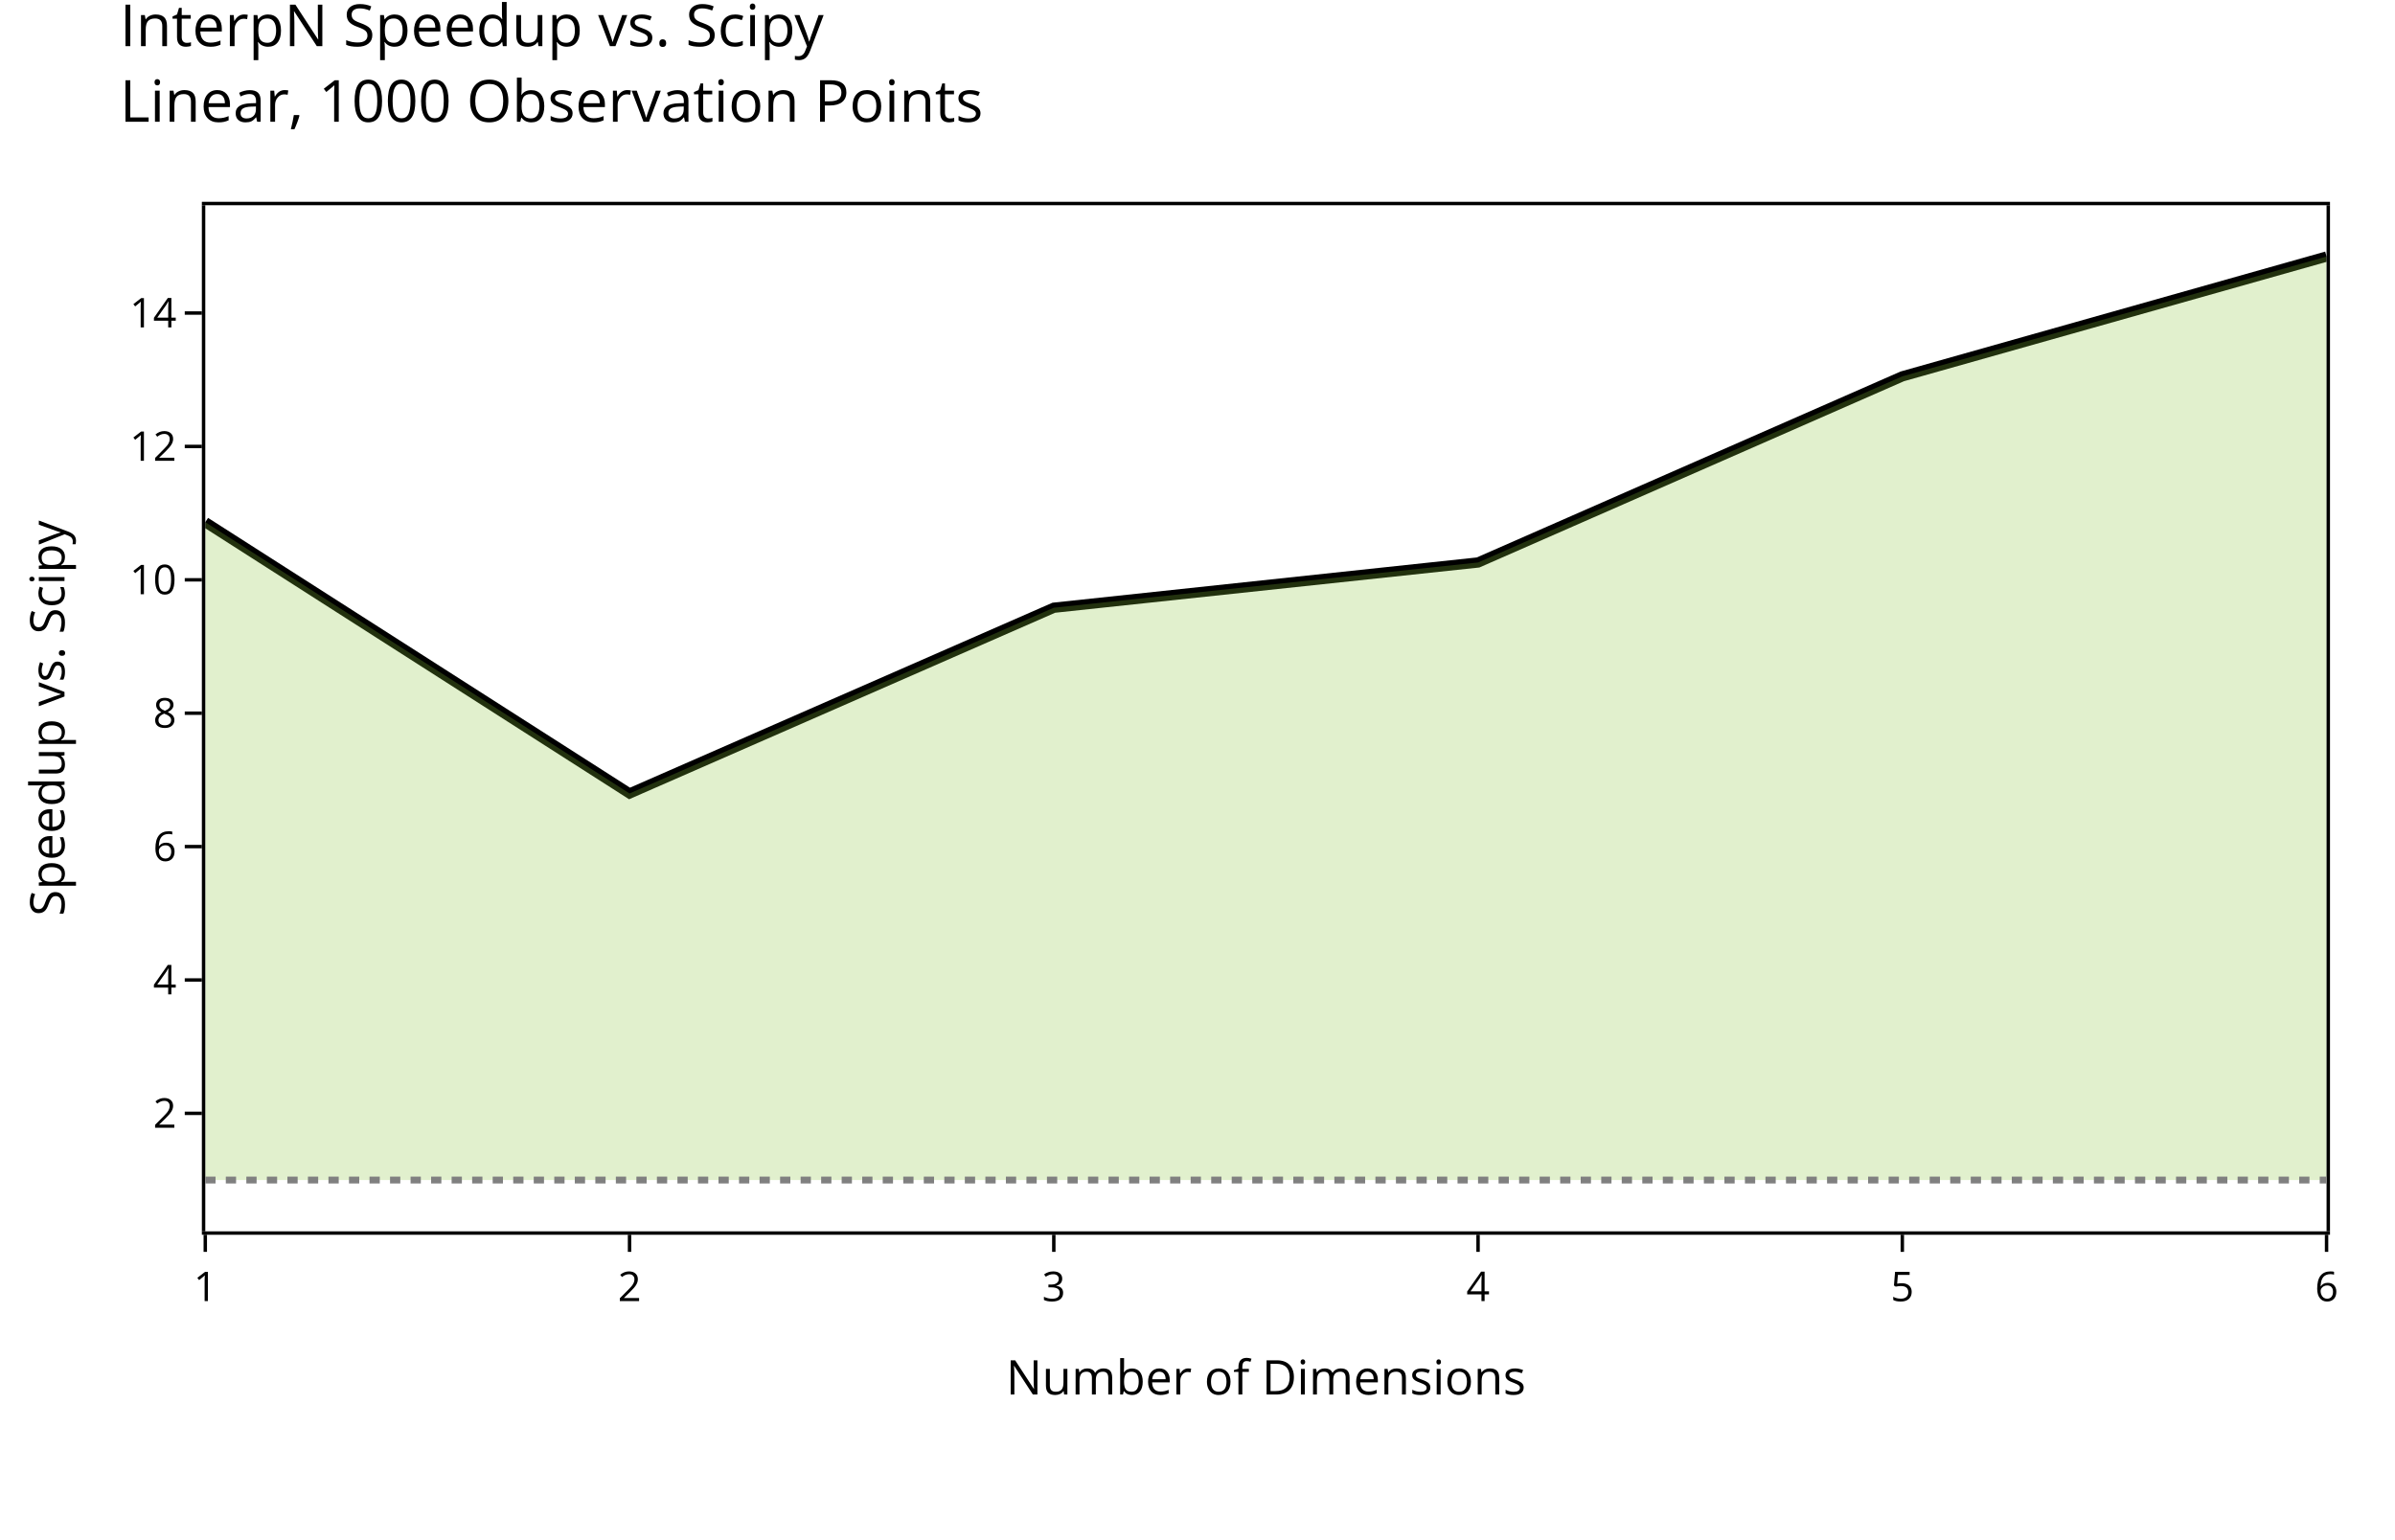
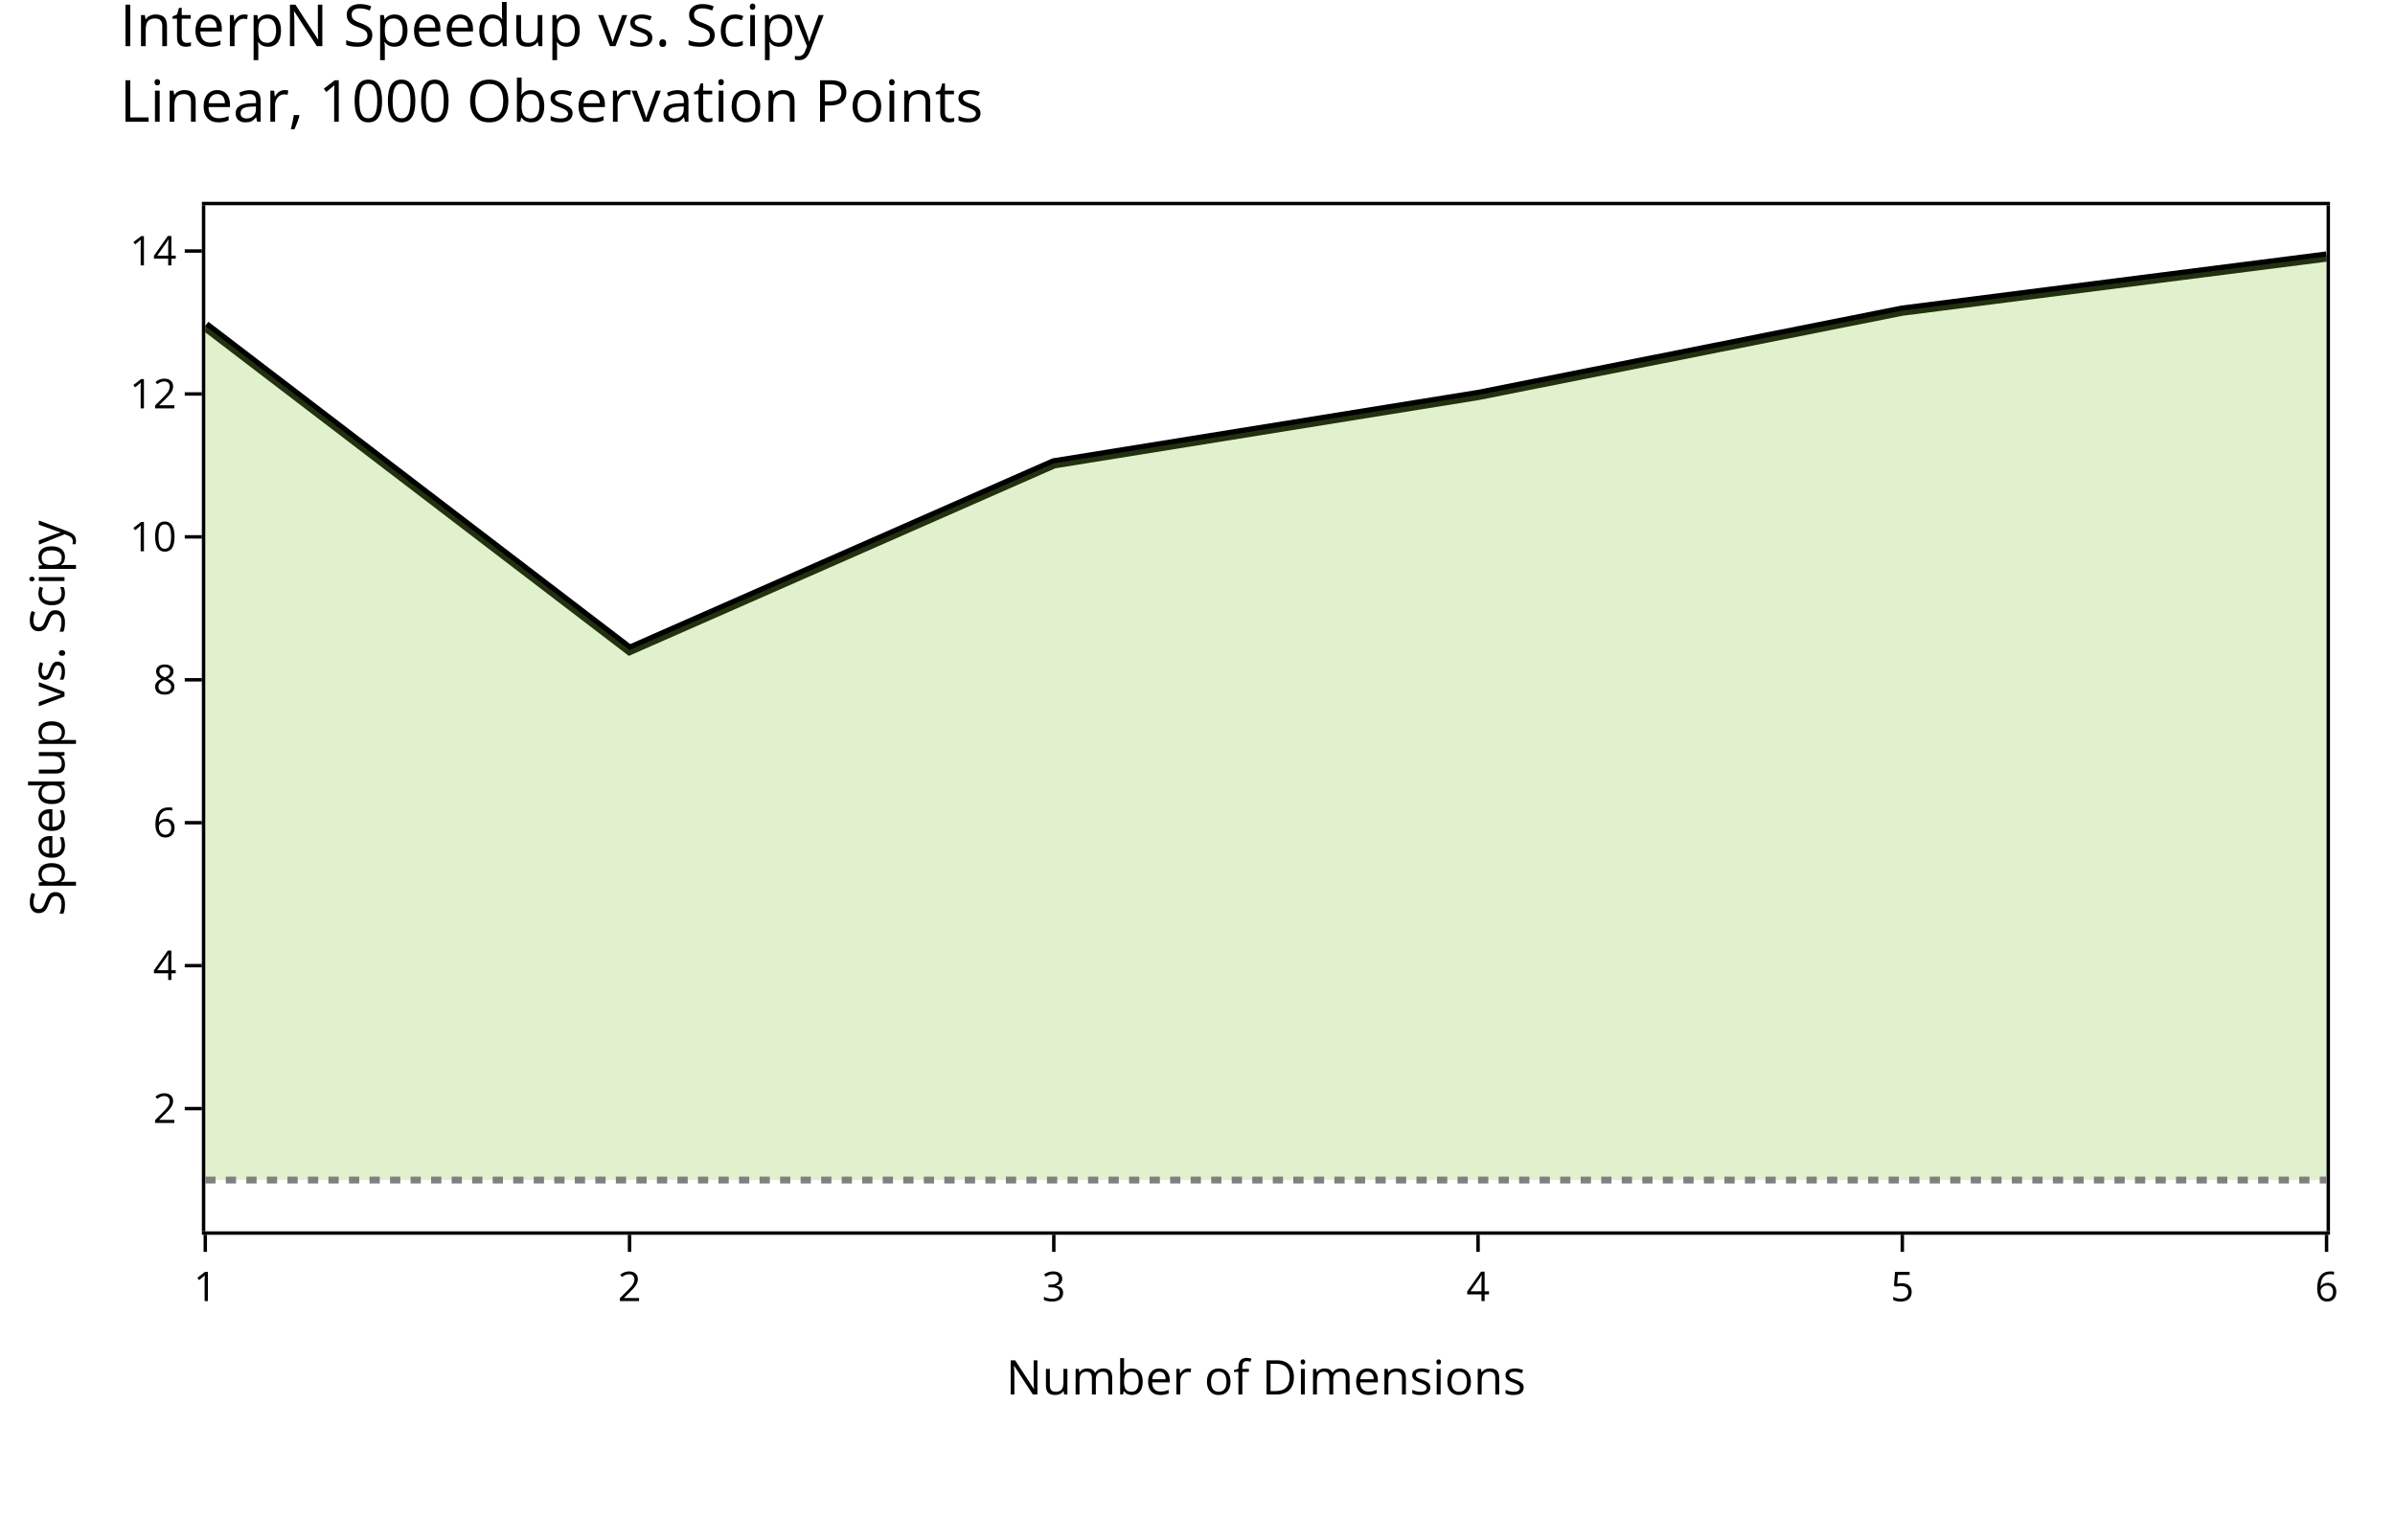
<svg xmlns="http://www.w3.org/2000/svg" class="main-svg" width="700" height="450" style="" viewBox="0 0 700 450">
  <rect x="0" y="0" width="700" height="450" style="fill: rgb(0, 0, 0); fill-opacity: 0;" />
-   <defs id="defs-81beef">
+   <defs id="defs-427cae">
    <g class="clips">
-       <clipPath id="clip81beefxyplot" class="plotclip">
+       <clipPath id="clip427caexyplot" class="plotclip">
        <rect width="620" height="300" />
      </clipPath>
-       <clipPath class="axesclip" id="clip81beefx">
+       <clipPath class="axesclip" id="clip427caex">
        <rect x="60" y="0" width="620" height="450" />
      </clipPath>
-       <clipPath class="axesclip" id="clip81beefy">
+       <clipPath class="axesclip" id="clip427caey">
        <rect x="0" y="60" width="700" height="300" />
      </clipPath>
-       <clipPath class="axesclip" id="clip81beefxy">
+       <clipPath class="axesclip" id="clip427caexy">
        <rect x="60" y="60" width="620" height="300" />
      </clipPath>
    </g>
    <g class="gradients" />
    <g class="patterns" />
  </defs>
  <g class="bglayer">
    <rect class="bg" x="60" y="60" width="620" height="300" style="fill: rgb(0, 0, 0); fill-opacity: 0; stroke-width: 0;" />
  </g>
  <g class="layer-below">
    <g class="imagelayer" />
    <g class="shapelayer" />
  </g>
  <g class="cartesianlayer">
    <g class="subplot xy">
      <g class="layer-subplot">
        <g class="shapelayer" />
        <g class="imagelayer" />
      </g>
      <g class="minor-gridlayer">
        <g class="x" />
        <g class="y" />
      </g>
      <g class="gridlayer">
        <g class="x" />
        <g class="y" />
      </g>
      <g class="zerolinelayer" />
      <g class="layer-between">
        <g class="shapelayer" />
        <g class="imagelayer" />
      </g>
      <path class="xlines-below" />
      <path class="ylines-below" />
      <g class="overlines-below" />
      <g class="xaxislayer-below" />
      <g class="yaxislayer-below" />
      <g class="overaxes-below" />
      <g class="overplot">
-         <g class="xy" transform="translate(60,60)" clip-path="url(#clip81beefxyplot)">
+         <g class="xy" transform="translate(60,60)" clip-path="url(#clip427caexyplot)">
          <g class="scatterlayer mlayer">
-             <g class="trace scatter trace97fdf1" style="stroke-miterlimit: 2; opacity: 1;">
+             <g class="trace scatter trace59f61c" style="stroke-miterlimit: 2; opacity: 1;">
              <g class="fills" />
              <g class="errorbars" />
              <g class="lines">
-                 <path class="js-line" d="M0,92.67L124,171.98L248,117.68L372,104.45L496,50.03L620,15" style="vector-effect: none; fill: none; stroke: rgb(0, 0, 0); stroke-opacity: 1; stroke-width: 3px; opacity: 1;" />
+                 <path class="js-line" d="M0,35.27L124,130.03L248,75.47L372,55.48L496,30.81L620,15" style="vector-effect: none; fill: none; stroke: rgb(0, 0, 0); stroke-opacity: 1; stroke-width: 3px; opacity: 1;" />
              </g>
              <g class="points" />
              <g class="text" />
            </g>
-             <g class="trace scatter trace6b692e" style="stroke-miterlimit: 2; opacity: 1;">
+             <g class="trace scatter traceab39ab" style="stroke-miterlimit: 2; opacity: 1;">
              <g class="fills">
                <g>
-                   <path class="js-fill" d="M0,92.67L124,171.98L248,117.68L372,104.45L496,50.03L620,15L620,285L0,285Z" style="fill: rgb(139, 196, 59); fill-opacity: 0.25; stroke-width: 0;" />
+                   <path class="js-fill" d="M0,35.27L124,130.03L248,75.47L372,55.48L496,30.81L620,15L620,285L0,285Z" style="fill: rgb(139, 196, 59); fill-opacity: 0.25; stroke-width: 0;" />
                </g>
              </g>
              <g class="errorbars" />
              <g class="lines">
-                 <path class="js-line" d="M0,92.67L124,171.98L248,117.68L372,104.45L496,50.03L620,15L620,285L0,285" style="vector-effect: none; fill: none; stroke: rgb(239, 85, 59); stroke-opacity: 1; stroke-width: 0px; opacity: 1;" />
+                 <path class="js-line" d="M0,35.27L124,130.03L248,75.47L372,55.48L496,30.81L620,15L620,285L0,285" style="vector-effect: none; fill: none; stroke: rgb(239, 85, 59); stroke-opacity: 1; stroke-width: 0px; opacity: 1;" />
              </g>
              <g class="points" />
              <g class="text" />
            </g>
          </g>
        </g>
      </g>
      <path class="xlines-above crisp" d="M59,360.5H681M59,59.5H681" style="fill: none; stroke-width: 1px; stroke: rgb(0, 0, 0); stroke-opacity: 1;" />
      <path class="ylines-above crisp" d="M59.5,60V360M680.5,60V360" style="fill: none; stroke-width: 1px; stroke: rgb(0, 0, 0); stroke-opacity: 1;" />
      <g class="overlines-above" />
      <g class="xaxislayer-above">
        <path class="xtick ticks crisp" d="M0,361v5" transform="translate(60,0)" style="stroke: rgb(0, 0, 0); stroke-opacity: 1; stroke-width: 1px;" />
        <path class="xtick ticks crisp" d="M0,361v5" transform="translate(184,0)" style="stroke: rgb(0, 0, 0); stroke-opacity: 1; stroke-width: 1px;" />
        <path class="xtick ticks crisp" d="M0,361v5" transform="translate(308,0)" style="stroke: rgb(0, 0, 0); stroke-opacity: 1; stroke-width: 1px;" />
        <path class="xtick ticks crisp" d="M0,361v5" transform="translate(432,0)" style="stroke: rgb(0, 0, 0); stroke-opacity: 1; stroke-width: 1px;" />
        <path class="xtick ticks crisp" d="M0,361v5" transform="translate(556,0)" style="stroke: rgb(0, 0, 0); stroke-opacity: 1; stroke-width: 1px;" />
        <path class="xtick ticks crisp" d="M0,361v5" transform="translate(680,0)" style="stroke: rgb(0, 0, 0); stroke-opacity: 1; stroke-width: 1px;" />
        <g class="xtick">
          <text text-anchor="middle" x="0" y="380.4" transform="translate(60,0)" style="font-family: 'Open Sans', verdana, arial, sans-serif; font-size: 12px; fill: rgb(0, 0, 0); fill-opacity: 1; white-space: pre; opacity: 1;">1</text>
        </g>
        <g class="xtick">
          <text text-anchor="middle" x="0" y="380.4" style="font-family: 'Open Sans', verdana, arial, sans-serif; font-size: 12px; fill: rgb(0, 0, 0); fill-opacity: 1; white-space: pre; opacity: 1;" transform="translate(184,0)">2</text>
        </g>
        <g class="xtick">
          <text text-anchor="middle" x="0" y="380.4" style="font-family: 'Open Sans', verdana, arial, sans-serif; font-size: 12px; fill: rgb(0, 0, 0); fill-opacity: 1; white-space: pre; opacity: 1;" transform="translate(308,0)">3</text>
        </g>
        <g class="xtick">
          <text text-anchor="middle" x="0" y="380.4" style="font-family: 'Open Sans', verdana, arial, sans-serif; font-size: 12px; fill: rgb(0, 0, 0); fill-opacity: 1; white-space: pre; opacity: 1;" transform="translate(432,0)">4</text>
        </g>
        <g class="xtick">
          <text text-anchor="middle" x="0" y="380.4" style="font-family: 'Open Sans', verdana, arial, sans-serif; font-size: 12px; fill: rgb(0, 0, 0); fill-opacity: 1; white-space: pre; opacity: 1;" transform="translate(556,0)">5</text>
        </g>
        <g class="xtick">
          <text text-anchor="middle" x="0" y="380.4" style="font-family: 'Open Sans', verdana, arial, sans-serif; font-size: 12px; fill: rgb(0, 0, 0); fill-opacity: 1; white-space: pre; opacity: 1;" transform="translate(680,0)">6</text>
        </g>
      </g>
      <g class="yaxislayer-above">
-         <path class="ytick ticks crisp" d="M59,0h-5" transform="translate(0,325.5)" style="stroke: rgb(0, 0, 0); stroke-opacity: 1; stroke-width: 1px;" />
-         <path class="ytick ticks crisp" d="M59,0h-5" transform="translate(0,286.51)" style="stroke: rgb(0, 0, 0); stroke-opacity: 1; stroke-width: 1px;" />
-         <path class="ytick ticks crisp" d="M59,0h-5" transform="translate(0,247.51)" style="stroke: rgb(0, 0, 0); stroke-opacity: 1; stroke-width: 1px;" />
-         <path class="ytick ticks crisp" d="M59,0h-5" transform="translate(0,208.51)" style="stroke: rgb(0, 0, 0); stroke-opacity: 1; stroke-width: 1px;" />
-         <path class="ytick ticks crisp" d="M59,0h-5" transform="translate(0,169.52)" style="stroke: rgb(0, 0, 0); stroke-opacity: 1; stroke-width: 1px;" />
-         <path class="ytick ticks crisp" d="M59,0h-5" transform="translate(0,130.52)" style="stroke: rgb(0, 0, 0); stroke-opacity: 1; stroke-width: 1px;" />
-         <path class="ytick ticks crisp" d="M59,0h-5" transform="translate(0,91.52)" style="stroke: rgb(0, 0, 0); stroke-opacity: 1; stroke-width: 1px;" />
+         <path class="ytick ticks crisp" d="M59,0h-5" transform="translate(0,324.11)" style="stroke: rgb(0, 0, 0); stroke-opacity: 1; stroke-width: 1px;" />
+         <path class="ytick ticks crisp" d="M59,0h-5" transform="translate(0,282.32)" style="stroke: rgb(0, 0, 0); stroke-opacity: 1; stroke-width: 1px;" />
+         <path class="ytick ticks crisp" d="M59,0h-5" transform="translate(0,240.53)" style="stroke: rgb(0, 0, 0); stroke-opacity: 1; stroke-width: 1px;" />
+         <path class="ytick ticks crisp" d="M59,0h-5" transform="translate(0,198.75)" style="stroke: rgb(0, 0, 0); stroke-opacity: 1; stroke-width: 1px;" />
+         <path class="ytick ticks crisp" d="M59,0h-5" transform="translate(0,156.96)" style="stroke: rgb(0, 0, 0); stroke-opacity: 1; stroke-width: 1px;" />
+         <path class="ytick ticks crisp" d="M59,0h-5" transform="translate(0,115.18)" style="stroke: rgb(0, 0, 0); stroke-opacity: 1; stroke-width: 1px;" />
+         <path class="ytick ticks crisp" d="M59,0h-5" transform="translate(0,73.39)" style="stroke: rgb(0, 0, 0); stroke-opacity: 1; stroke-width: 1px;" />
        <g class="ytick">
-           <text text-anchor="end" x="51.6" y="4.2" transform="translate(0,325.5)" style="font-family: 'Open Sans', verdana, arial, sans-serif; font-size: 12px; fill: rgb(0, 0, 0); fill-opacity: 1; white-space: pre; opacity: 1;">2</text>
+           <text text-anchor="end" x="51.6" y="4.2" transform="translate(0,324.11)" style="font-family: 'Open Sans', verdana, arial, sans-serif; font-size: 12px; fill: rgb(0, 0, 0); fill-opacity: 1; white-space: pre; opacity: 1;">2</text>
        </g>
        <g class="ytick">
-           <text text-anchor="end" x="51.6" y="4.2" style="font-family: 'Open Sans', verdana, arial, sans-serif; font-size: 12px; fill: rgb(0, 0, 0); fill-opacity: 1; white-space: pre; opacity: 1;" transform="translate(0,286.51)">4</text>
+           <text text-anchor="end" x="51.6" y="4.2" style="font-family: 'Open Sans', verdana, arial, sans-serif; font-size: 12px; fill: rgb(0, 0, 0); fill-opacity: 1; white-space: pre; opacity: 1;" transform="translate(0,282.32)">4</text>
        </g>
        <g class="ytick">
-           <text text-anchor="end" x="51.6" y="4.2" style="font-family: 'Open Sans', verdana, arial, sans-serif; font-size: 12px; fill: rgb(0, 0, 0); fill-opacity: 1; white-space: pre; opacity: 1;" transform="translate(0,247.51)">6</text>
+           <text text-anchor="end" x="51.6" y="4.2" style="font-family: 'Open Sans', verdana, arial, sans-serif; font-size: 12px; fill: rgb(0, 0, 0); fill-opacity: 1; white-space: pre; opacity: 1;" transform="translate(0,240.53)">6</text>
        </g>
        <g class="ytick">
-           <text text-anchor="end" x="51.6" y="4.2" style="font-family: 'Open Sans', verdana, arial, sans-serif; font-size: 12px; fill: rgb(0, 0, 0); fill-opacity: 1; white-space: pre; opacity: 1;" transform="translate(0,208.51)">8</text>
+           <text text-anchor="end" x="51.6" y="4.2" style="font-family: 'Open Sans', verdana, arial, sans-serif; font-size: 12px; fill: rgb(0, 0, 0); fill-opacity: 1; white-space: pre; opacity: 1;" transform="translate(0,198.75)">8</text>
        </g>
        <g class="ytick">
-           <text text-anchor="end" x="51.6" y="4.2" style="font-family: 'Open Sans', verdana, arial, sans-serif; font-size: 12px; fill: rgb(0, 0, 0); fill-opacity: 1; white-space: pre; opacity: 1;" transform="translate(0,169.52)">10</text>
+           <text text-anchor="end" x="51.6" y="4.2" style="font-family: 'Open Sans', verdana, arial, sans-serif; font-size: 12px; fill: rgb(0, 0, 0); fill-opacity: 1; white-space: pre; opacity: 1;" transform="translate(0,156.96)">10</text>
        </g>
        <g class="ytick">
-           <text text-anchor="end" x="51.6" y="4.2" style="font-family: 'Open Sans', verdana, arial, sans-serif; font-size: 12px; fill: rgb(0, 0, 0); fill-opacity: 1; white-space: pre; opacity: 1;" transform="translate(0,130.52)">12</text>
+           <text text-anchor="end" x="51.6" y="4.2" style="font-family: 'Open Sans', verdana, arial, sans-serif; font-size: 12px; fill: rgb(0, 0, 0); fill-opacity: 1; white-space: pre; opacity: 1;" transform="translate(0,115.18)">12</text>
        </g>
        <g class="ytick">
-           <text text-anchor="end" x="51.6" y="4.2" style="font-family: 'Open Sans', verdana, arial, sans-serif; font-size: 12px; fill: rgb(0, 0, 0); fill-opacity: 1; white-space: pre; opacity: 1;" transform="translate(0,91.52)">14</text>
+           <text text-anchor="end" x="51.6" y="4.2" style="font-family: 'Open Sans', verdana, arial, sans-serif; font-size: 12px; fill: rgb(0, 0, 0); fill-opacity: 1; white-space: pre; opacity: 1;" transform="translate(0,73.39)">14</text>
        </g>
      </g>
      <g class="overaxes-above" />
    </g>
  </g>
  <g class="polarlayer" />
  <g class="smithlayer" />
  <g class="ternarylayer" />
  <g class="geolayer" />
  <g class="funnelarealayer" />
  <g class="pielayer" />
  <g class="iciclelayer" />
  <g class="treemaplayer" />
  <g class="sunburstlayer" />
  <g class="glimages" />
-   <defs id="topdefs-81beef">
+   <defs id="topdefs-427cae">
    <g class="clips" />
  </defs>
  <g class="layer-above">
    <g class="imagelayer" />
    <g class="shapelayer">
-       <g class="shape-group" data-index="0" clip-path="url(#clip81beefy)">
+       <g class="shape-group" data-index="0" clip-path="url(#clip427caey)">
        <path data-index="0" fill-rule="evenodd" d="M60,345L680,345" style="opacity: 1; stroke: rgb(128, 128, 128); stroke-opacity: 1; fill: rgb(0, 0, 0); fill-opacity: 0; stroke-dasharray: 3px, 3px; stroke-width: 2px;" />
      </g>
    </g>
  </g>
  <g class="infolayer">
    <g class="g-gtitle">
      <text class="gtitle" x="35" y="13.5" text-anchor="start" dy="0.7em" style="opacity: 1; font-family: 'Open Sans', verdana, arial, sans-serif; font-size: 17px; fill: rgb(0, 0, 0); fill-opacity: 1; white-space: pre;">
        <tspan class="line" dy="0em" x="35" y="13.5">InterpN Speedup vs. Scipy</tspan>
        <tspan class="line" dy="1.3em" x="35" y="13.5">Linear, 1000 Observation Points</tspan>
      </text>
    </g>
    <g class="g-xtitle">
      <text class="xtitle" x="370" y="407.706" text-anchor="middle" style="opacity: 1; font-family: 'Open Sans', verdana, arial, sans-serif; font-size: 14px; fill: rgb(0, 0, 0); fill-opacity: 1; white-space: pre;">Number of Dimensions</text>
    </g>
    <g class="g-ytitle">
      <text class="ytitle" transform="rotate(-90,18.85,210)" x="18.85" y="210" text-anchor="middle" style="opacity: 1; font-family: 'Open Sans', verdana, arial, sans-serif; font-size: 14px; fill: rgb(0, 0, 0); fill-opacity: 1; white-space: pre;">Speedup vs. Scipy</text>
    </g>
  </g>
</svg>
